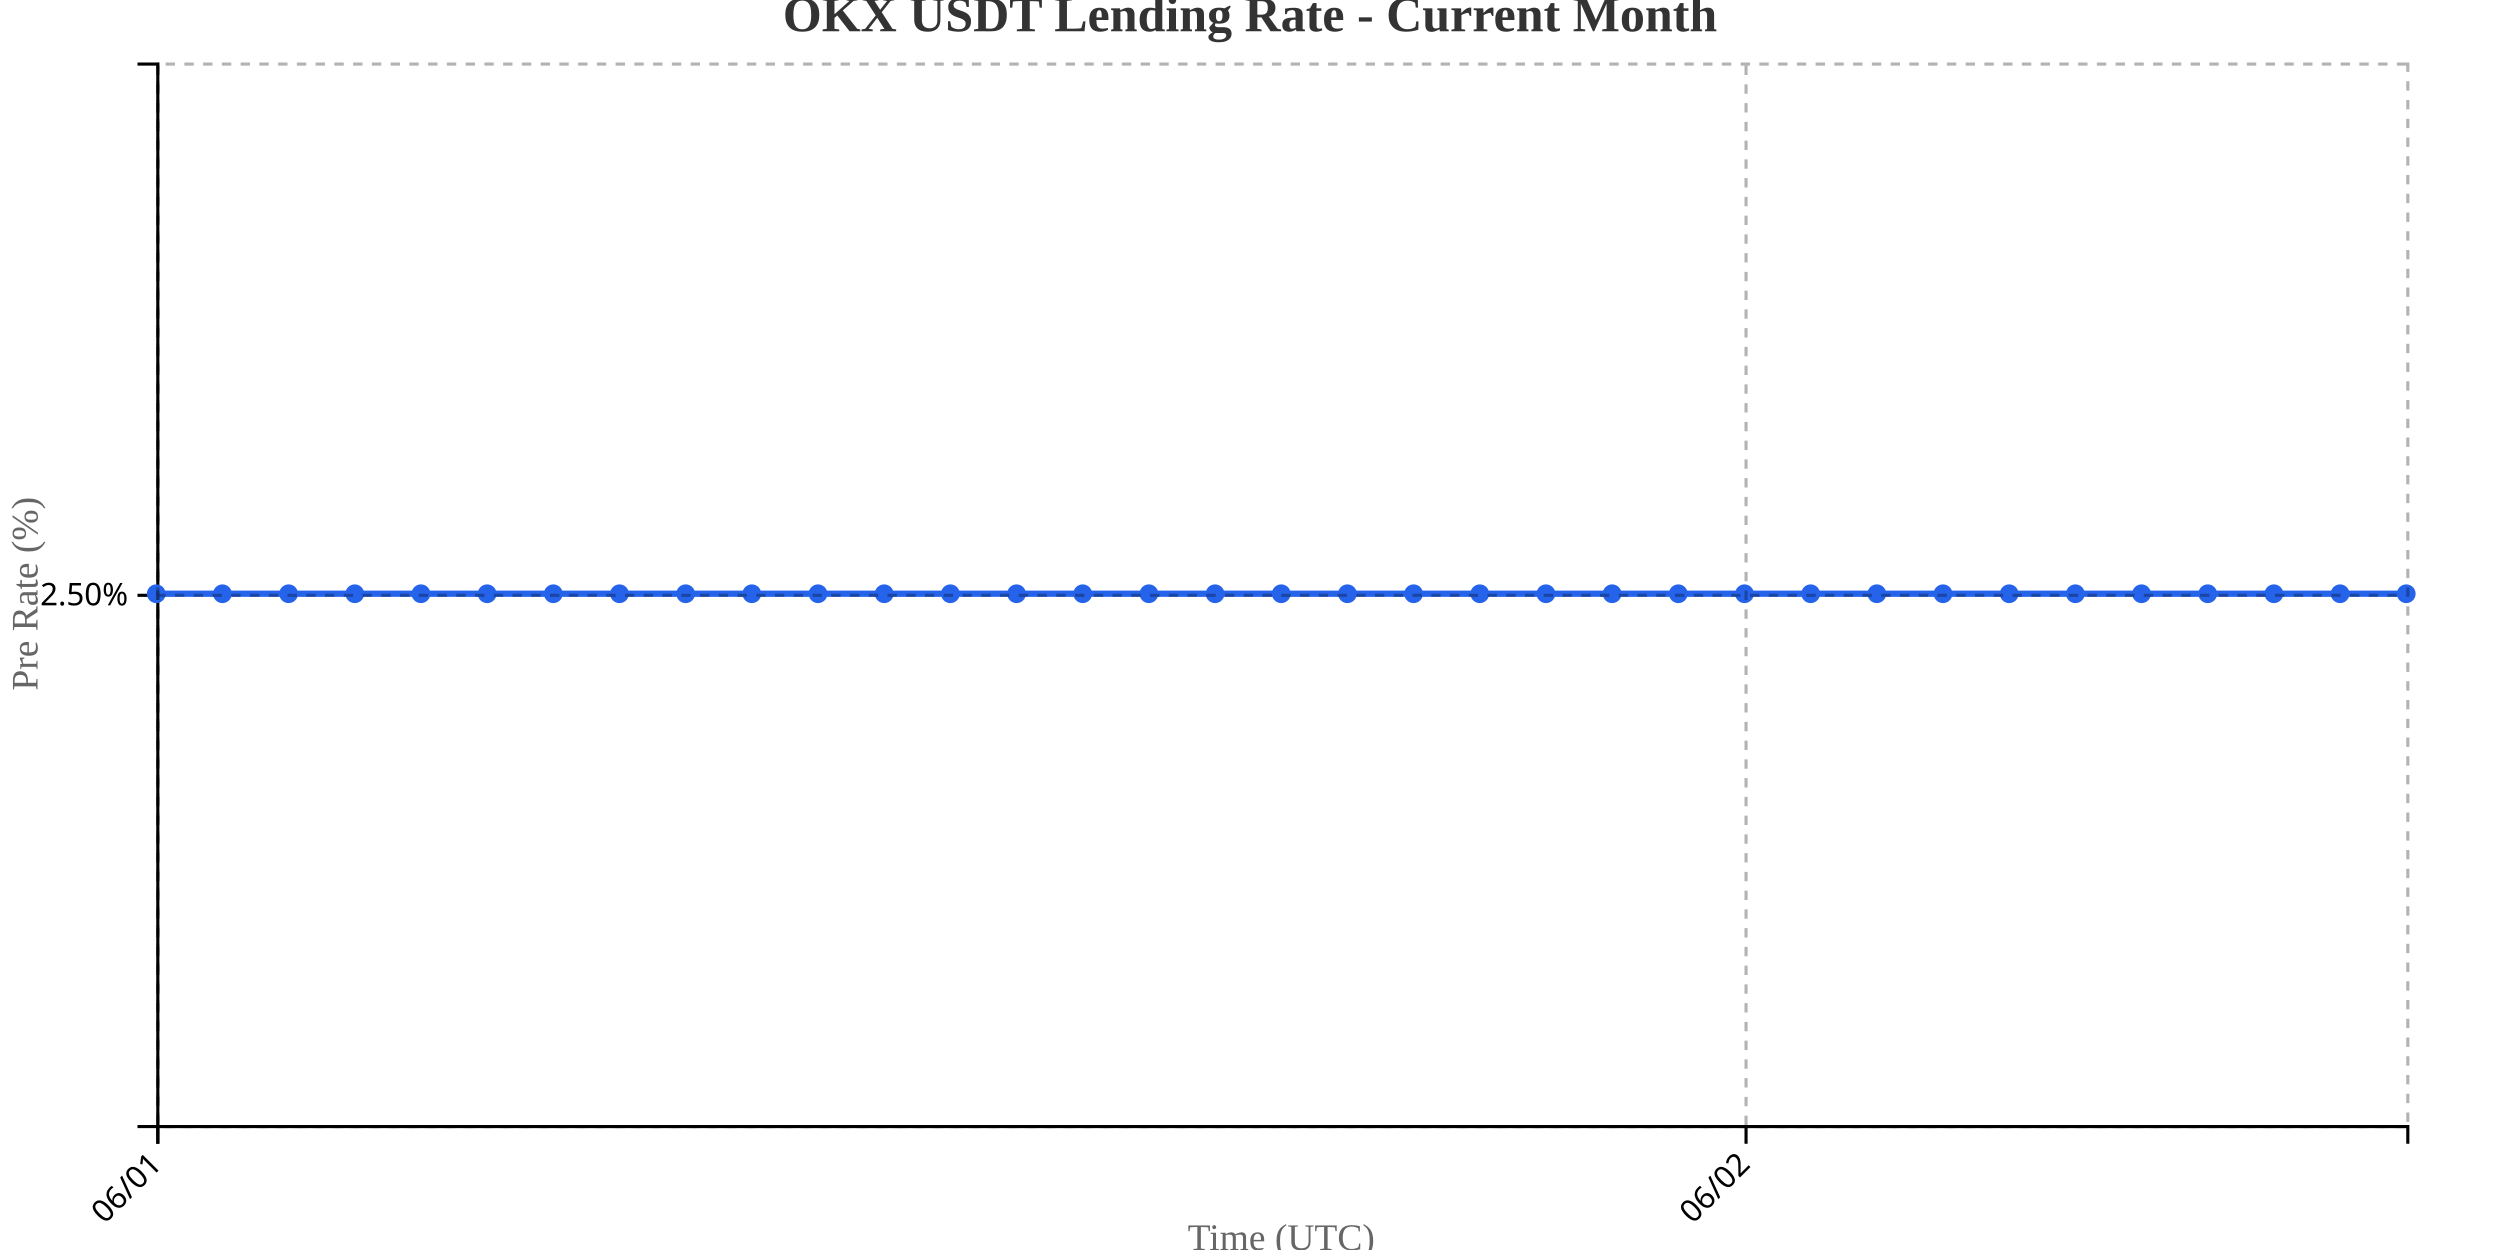
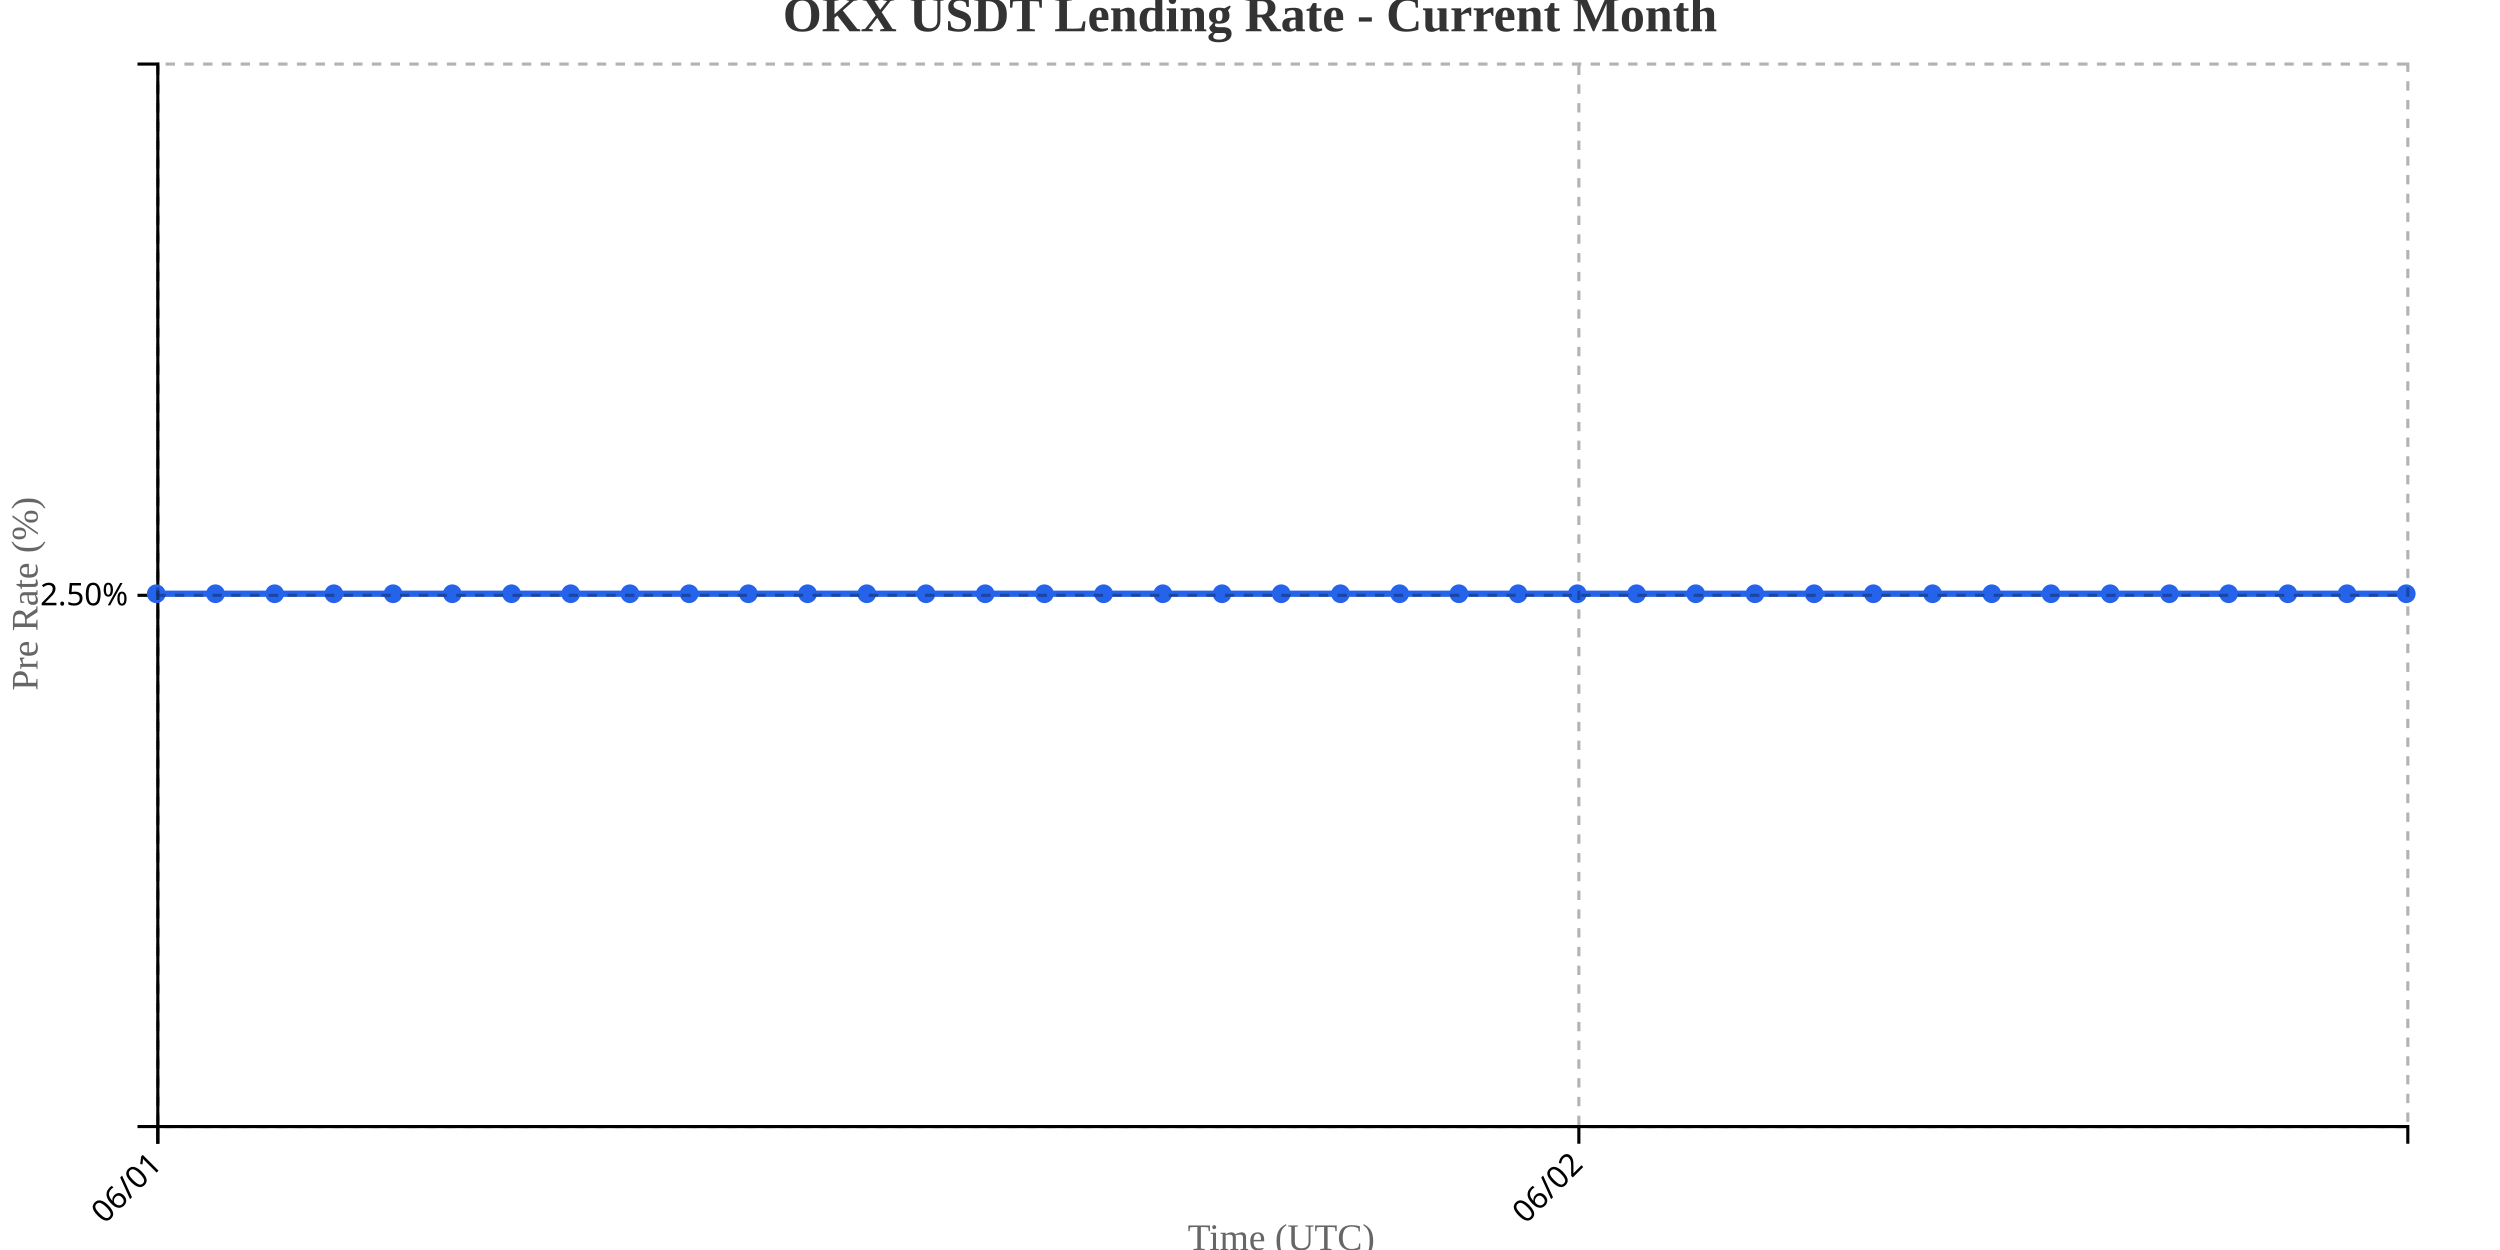
<svg xmlns="http://www.w3.org/2000/svg" width="800" height="400">
  <g transform="translate(50,20)">
    <g transform="translate(0,340)" fill="none" font-size="10" font-family="sans-serif" text-anchor="middle">
      <path class="domain" stroke="currentColor" d="M0.5,6V0.5H720.5V6" />
      <g class="tick" opacity="1" transform="translate(0.5,0)">
        <line stroke="currentColor" y2="6" />
        <text fill="currentColor" y="9" dy=".15em" style="text-anchor: end;" dx="-.8em" transform="rotate(-45)">06/01</text>
      </g>
-       <g class="tick" opacity="1" transform="translate(508.7353,0)">
+       <g class="tick" opacity="1" transform="translate(455.2368,0)">
        <line stroke="currentColor" y2="6" />
        <text fill="currentColor" y="9" dy=".15em" style="text-anchor: end;" dx="-.8em" transform="rotate(-45)">06/02</text>
      </g>
    </g>
    <g fill="none" font-size="10" font-family="sans-serif" text-anchor="end">
      <path class="domain" stroke="currentColor" d="M-6,340.5H0.5V0.5H-6" />
      <g class="tick" opacity="1" transform="translate(0,170.5)">
        <line stroke="currentColor" x2="-6" />
        <text fill="currentColor" x="-9" dy="0.32em">2.50%</text>
      </g>
    </g>
    <text transform="rotate(-90)" y="-50" x="-170" dy="1em" style="text-anchor: middle; font-size: 12px; fill: #666;">Pre Rate (%)</text>
    <text transform="translate(360, 380)" style="text-anchor: middle; font-size: 12px; fill: #666;">Time (UTC)</text>
-     <path fill="none" stroke="#2563eb" stroke-width="2" d="M0,170C7.059,170,14.118,170,21.176,170C28.235,170,35.294,170,42.353,170C49.412,170,56.471,170,63.529,170C70.588,170,77.647,170,84.706,170C91.765,170,98.824,170,105.882,170C112.941,170,120,170,127.059,170C134.118,170,141.176,170,148.235,170C155.294,170,162.353,170,169.412,170C176.471,170,183.529,170,190.588,170C197.647,170,204.706,170,211.765,170C218.824,170,225.882,170,232.941,170C240,170,247.059,170,254.118,170C261.176,170,268.235,170,275.294,170C282.353,170,289.412,170,296.471,170C303.529,170,310.588,170,317.647,170C324.706,170,331.765,170,338.824,170C345.882,170,352.941,170,360,170C367.059,170,374.118,170,381.176,170C388.235,170,395.294,170,402.353,170C409.412,170,416.471,170,423.529,170C430.588,170,437.647,170,444.706,170C451.765,170,458.824,170,465.882,170C472.941,170,480,170,487.059,170C494.118,170,501.176,170,508.235,170C515.294,170,522.353,170,529.412,170C536.471,170,543.529,170,550.588,170C557.647,170,564.706,170,571.765,170C578.824,170,585.882,170,592.941,170C600,170,607.059,170,614.118,170C621.176,170,628.235,170,635.294,170C642.353,170,649.412,170,656.471,170C663.529,170,670.588,170,677.647,170C684.706,170,691.765,170,698.824,170C705.882,170,712.941,170,720,170" />
+     <path fill="none" stroke="#2563eb" stroke-width="2" d="M0,170C6.316,170,12.632,170,18.947,170C25.263,170,31.579,170,37.895,170C44.211,170,50.526,170,56.842,170C63.158,170,69.474,170,75.789,170C82.105,170,88.421,170,94.737,170C101.053,170,107.368,170,113.684,170C120,170,126.316,170,132.632,170C138.947,170,145.263,170,151.579,170C157.895,170,164.211,170,170.526,170C176.842,170,183.158,170,189.474,170C195.789,170,202.105,170,208.421,170C214.737,170,221.053,170,227.368,170C233.684,170,240,170,246.316,170C252.632,170,258.947,170,265.263,170C271.579,170,277.895,170,284.211,170C290.526,170,296.842,170,303.158,170C309.474,170,315.789,170,322.105,170C328.421,170,334.737,170,341.053,170C347.368,170,353.684,170,360,170C366.316,170,372.632,170,378.947,170C385.263,170,391.579,170,397.895,170C404.211,170,410.526,170,416.842,170C423.158,170,429.474,170,435.789,170C442.105,170,448.421,170,454.737,170C461.053,170,467.368,170,473.684,170C480,170,486.316,170,492.632,170C498.947,170,505.263,170,511.579,170C517.895,170,524.211,170,530.526,170C536.842,170,543.158,170,549.474,170C555.789,170,562.105,170,568.421,170C574.737,170,581.053,170,587.368,170C593.684,170,600,170,606.316,170C612.632,170,618.947,170,625.263,170C631.579,170,637.895,170,644.211,170C650.526,170,656.842,170,663.158,170C669.474,170,675.789,170,682.105,170C688.421,170,694.737,170,701.053,170C707.368,170,713.684,170,720,170" />
    <circle class="dot" cx="0" cy="170" r="3" fill="#2563eb" />
-     <circle class="dot" cx="21.176" cy="170" r="3" fill="#2563eb" />
-     <circle class="dot" cx="42.353" cy="170" r="3" fill="#2563eb" />
-     <circle class="dot" cx="63.529" cy="170" r="3" fill="#2563eb" />
-     <circle class="dot" cx="84.706" cy="170" r="3" fill="#2563eb" />
-     <circle class="dot" cx="105.882" cy="170" r="3" fill="#2563eb" />
-     <circle class="dot" cx="127.059" cy="170" r="3" fill="#2563eb" />
-     <circle class="dot" cx="148.235" cy="170" r="3" fill="#2563eb" />
-     <circle class="dot" cx="169.412" cy="170" r="3" fill="#2563eb" />
-     <circle class="dot" cx="190.588" cy="170" r="3" fill="#2563eb" />
-     <circle class="dot" cx="211.765" cy="170" r="3" fill="#2563eb" />
-     <circle class="dot" cx="232.941" cy="170" r="3" fill="#2563eb" />
-     <circle class="dot" cx="254.118" cy="170" r="3" fill="#2563eb" />
-     <circle class="dot" cx="275.294" cy="170" r="3" fill="#2563eb" />
-     <circle class="dot" cx="296.471" cy="170" r="3" fill="#2563eb" />
-     <circle class="dot" cx="317.647" cy="170" r="3" fill="#2563eb" />
-     <circle class="dot" cx="338.824" cy="170" r="3" fill="#2563eb" />
+     <circle class="dot" cx="18.947" cy="170" r="3" fill="#2563eb" />
+     <circle class="dot" cx="37.895" cy="170" r="3" fill="#2563eb" />
+     <circle class="dot" cx="56.842" cy="170" r="3" fill="#2563eb" />
+     <circle class="dot" cx="75.789" cy="170" r="3" fill="#2563eb" />
+     <circle class="dot" cx="94.737" cy="170" r="3" fill="#2563eb" />
+     <circle class="dot" cx="113.684" cy="170" r="3" fill="#2563eb" />
+     <circle class="dot" cx="132.632" cy="170" r="3" fill="#2563eb" />
+     <circle class="dot" cx="151.579" cy="170" r="3" fill="#2563eb" />
+     <circle class="dot" cx="170.526" cy="170" r="3" fill="#2563eb" />
+     <circle class="dot" cx="189.474" cy="170" r="3" fill="#2563eb" />
+     <circle class="dot" cx="208.421" cy="170" r="3" fill="#2563eb" />
+     <circle class="dot" cx="227.368" cy="170" r="3" fill="#2563eb" />
+     <circle class="dot" cx="246.316" cy="170" r="3" fill="#2563eb" />
+     <circle class="dot" cx="265.263" cy="170" r="3" fill="#2563eb" />
+     <circle class="dot" cx="284.211" cy="170" r="3" fill="#2563eb" />
+     <circle class="dot" cx="303.158" cy="170" r="3" fill="#2563eb" />
+     <circle class="dot" cx="322.105" cy="170" r="3" fill="#2563eb" />
+     <circle class="dot" cx="341.053" cy="170" r="3" fill="#2563eb" />
    <circle class="dot" cx="360" cy="170" r="3" fill="#2563eb" />
-     <circle class="dot" cx="381.176" cy="170" r="3" fill="#2563eb" />
-     <circle class="dot" cx="402.353" cy="170" r="3" fill="#2563eb" />
-     <circle class="dot" cx="423.529" cy="170" r="3" fill="#2563eb" />
-     <circle class="dot" cx="444.706" cy="170" r="3" fill="#2563eb" />
-     <circle class="dot" cx="465.882" cy="170" r="3" fill="#2563eb" />
-     <circle class="dot" cx="487.059" cy="170" r="3" fill="#2563eb" />
-     <circle class="dot" cx="508.235" cy="170" r="3" fill="#2563eb" />
-     <circle class="dot" cx="529.412" cy="170" r="3" fill="#2563eb" />
-     <circle class="dot" cx="550.588" cy="170" r="3" fill="#2563eb" />
-     <circle class="dot" cx="571.765" cy="170" r="3" fill="#2563eb" />
-     <circle class="dot" cx="592.941" cy="170" r="3" fill="#2563eb" />
-     <circle class="dot" cx="614.118" cy="170" r="3" fill="#2563eb" />
-     <circle class="dot" cx="635.294" cy="170" r="3" fill="#2563eb" />
-     <circle class="dot" cx="656.471" cy="170" r="3" fill="#2563eb" />
-     <circle class="dot" cx="677.647" cy="170" r="3" fill="#2563eb" />
-     <circle class="dot" cx="698.824" cy="170" r="3" fill="#2563eb" />
+     <circle class="dot" cx="378.947" cy="170" r="3" fill="#2563eb" />
+     <circle class="dot" cx="397.895" cy="170" r="3" fill="#2563eb" />
+     <circle class="dot" cx="416.842" cy="170" r="3" fill="#2563eb" />
+     <circle class="dot" cx="435.789" cy="170" r="3" fill="#2563eb" />
+     <circle class="dot" cx="454.737" cy="170" r="3" fill="#2563eb" />
+     <circle class="dot" cx="473.684" cy="170" r="3" fill="#2563eb" />
+     <circle class="dot" cx="492.632" cy="170" r="3" fill="#2563eb" />
+     <circle class="dot" cx="511.579" cy="170" r="3" fill="#2563eb" />
+     <circle class="dot" cx="530.526" cy="170" r="3" fill="#2563eb" />
+     <circle class="dot" cx="549.474" cy="170" r="3" fill="#2563eb" />
+     <circle class="dot" cx="568.421" cy="170" r="3" fill="#2563eb" />
+     <circle class="dot" cx="587.368" cy="170" r="3" fill="#2563eb" />
+     <circle class="dot" cx="606.316" cy="170" r="3" fill="#2563eb" />
+     <circle class="dot" cx="625.263" cy="170" r="3" fill="#2563eb" />
+     <circle class="dot" cx="644.211" cy="170" r="3" fill="#2563eb" />
+     <circle class="dot" cx="663.158" cy="170" r="3" fill="#2563eb" />
+     <circle class="dot" cx="682.105" cy="170" r="3" fill="#2563eb" />
+     <circle class="dot" cx="701.053" cy="170" r="3" fill="#2563eb" />
    <circle class="dot" cx="720" cy="170" r="3" fill="#2563eb" />
    <g class="grid" transform="translate(0,340)" fill="none" font-size="10" font-family="sans-serif" text-anchor="middle" style="stroke-dasharray: 3,3; opacity: 0.3;">
      <path class="domain" stroke="currentColor" d="M0.5,-340V0.5H720.5V-340" />
      <g class="tick" opacity="1" transform="translate(0.5,0)">
        <line stroke="currentColor" y2="-340" />
        <text fill="currentColor" y="3" dy="0.71em" />
      </g>
-       <g class="tick" opacity="1" transform="translate(508.7353,0)">
+       <g class="tick" opacity="1" transform="translate(455.2368,0)">
        <line stroke="currentColor" y2="-340" />
        <text fill="currentColor" y="3" dy="0.71em" />
      </g>
    </g>
    <g class="grid" fill="none" font-size="10" font-family="sans-serif" text-anchor="end" style="stroke-dasharray: 3,3; opacity: 0.3;">
      <path class="domain" stroke="currentColor" d="M720,340.5H0.5V0.5H720" />
      <g class="tick" opacity="1" transform="translate(0,170.5)">
        <line stroke="currentColor" x2="720" />
        <text fill="currentColor" x="-3" dy="0.32em" />
      </g>
    </g>
  </g>
  <text x="400" y="10" text-anchor="middle" style="font-size: 16px; font-weight: bold; fill: #333;">OKX USDT Lending Rate - Current Month</text>
</svg>
